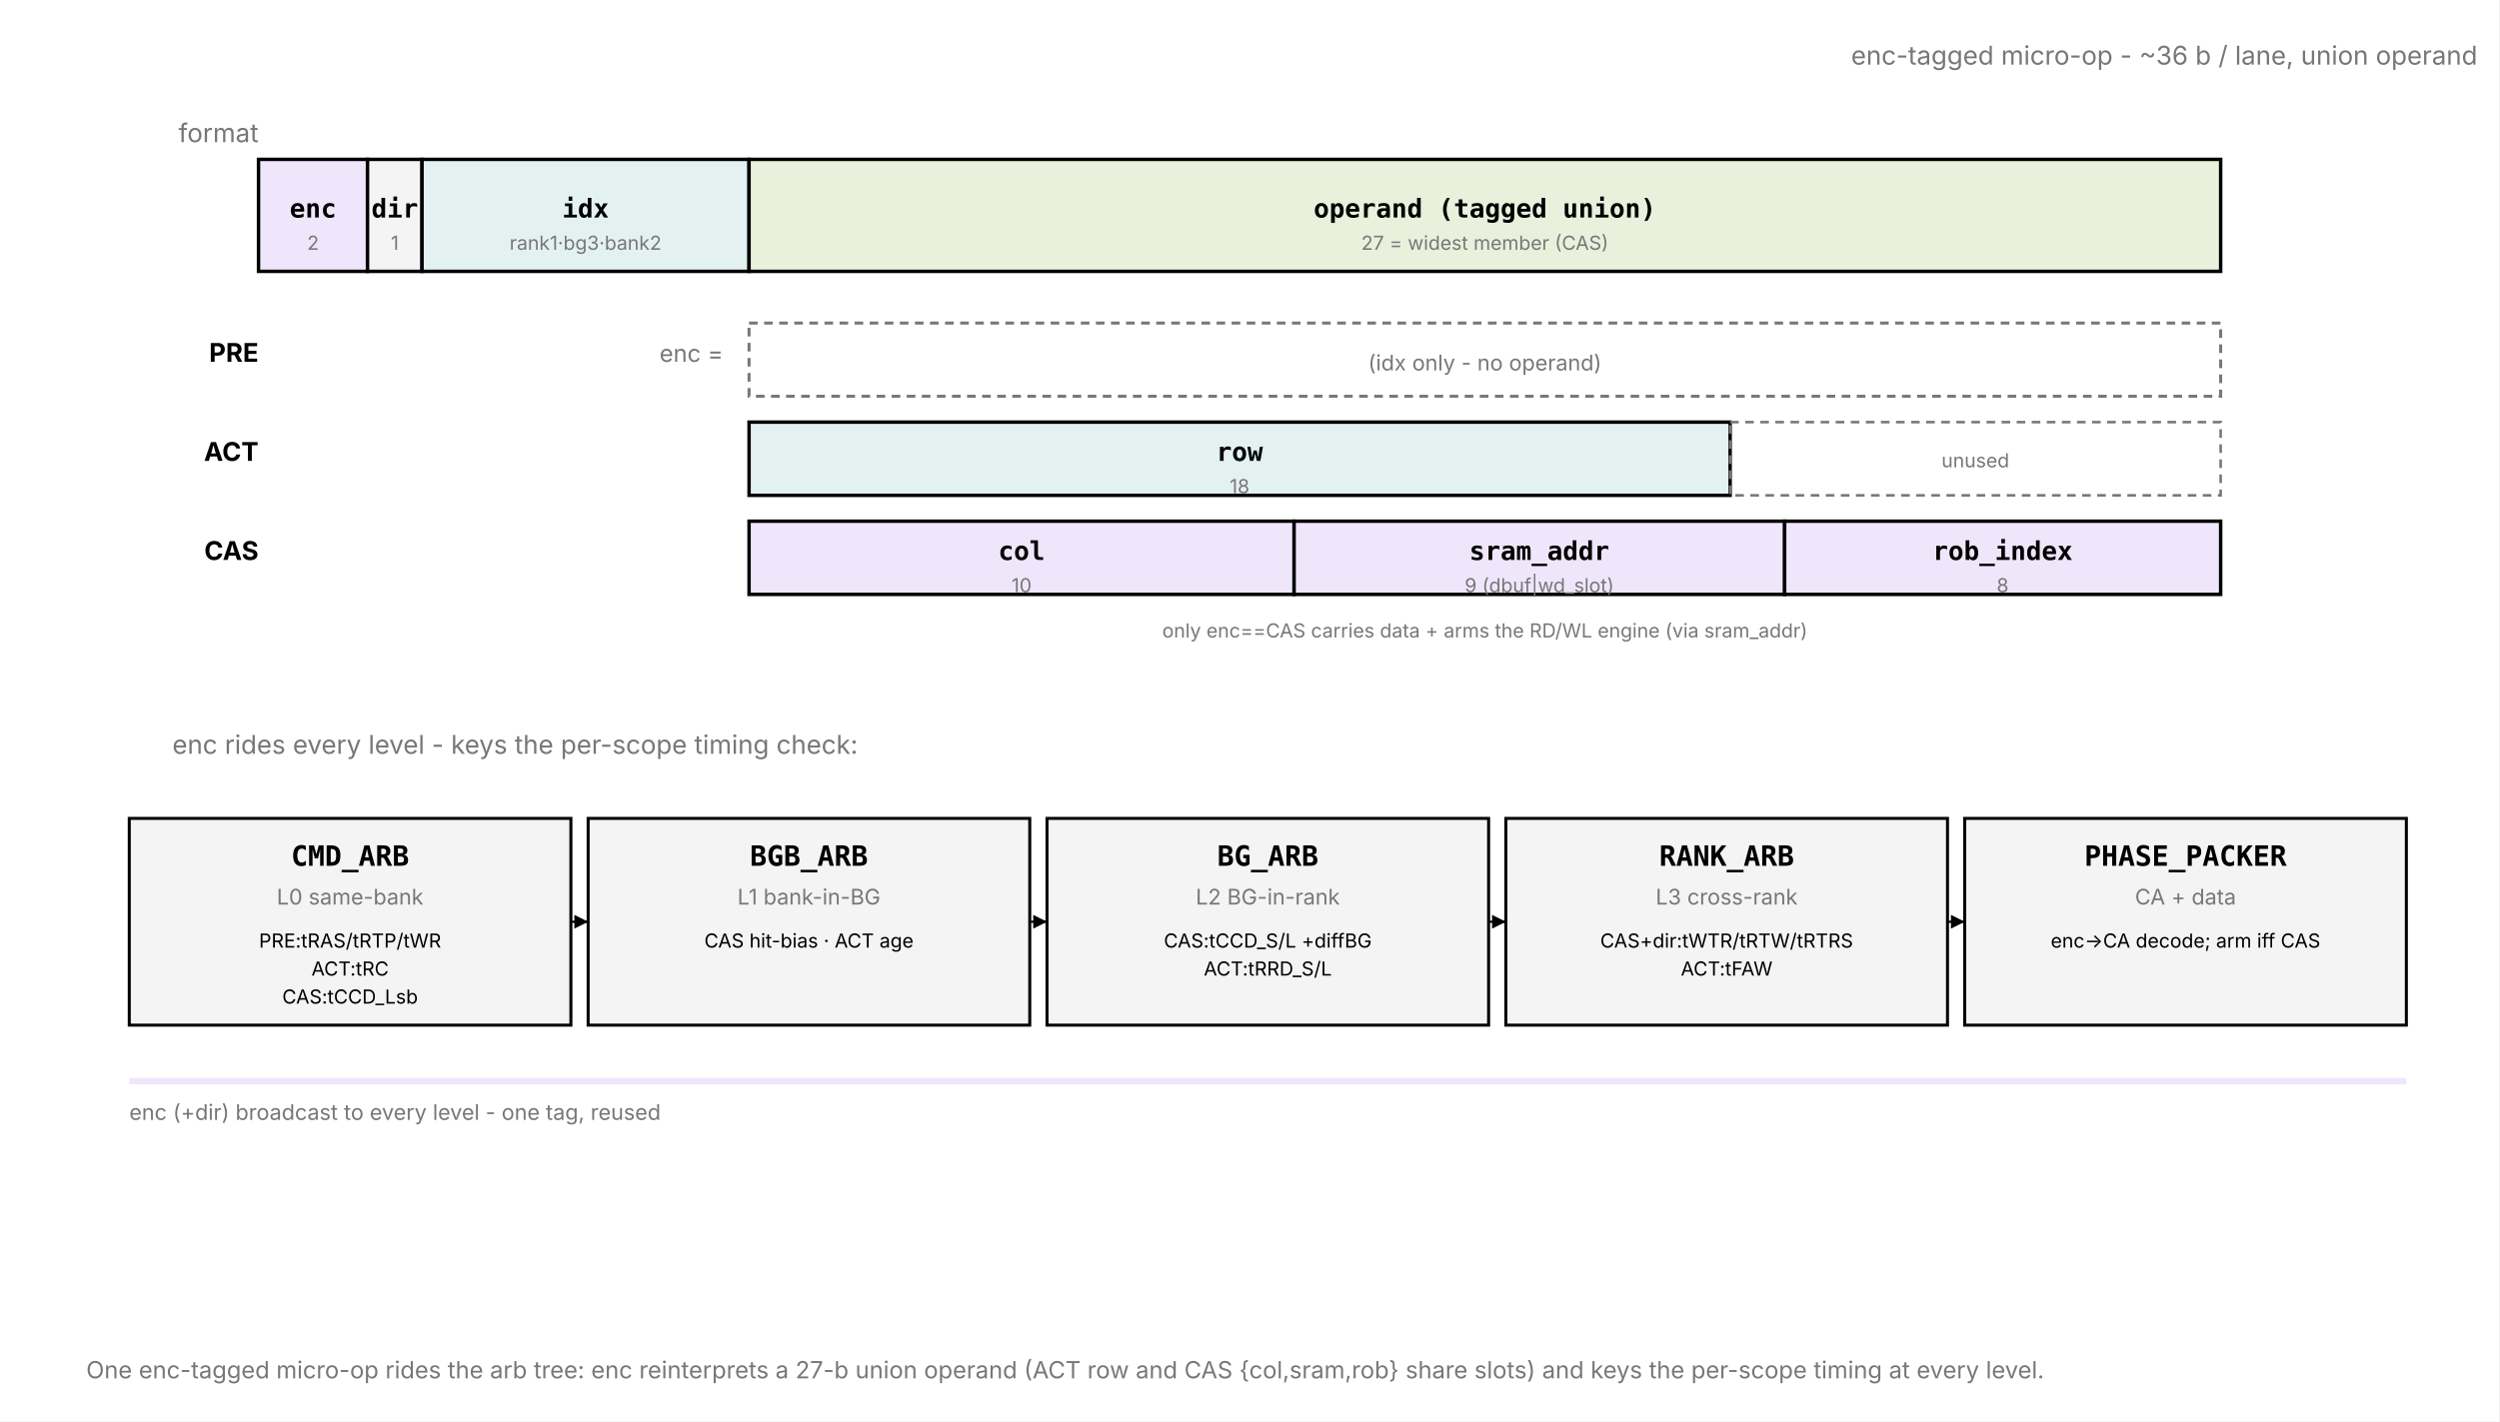
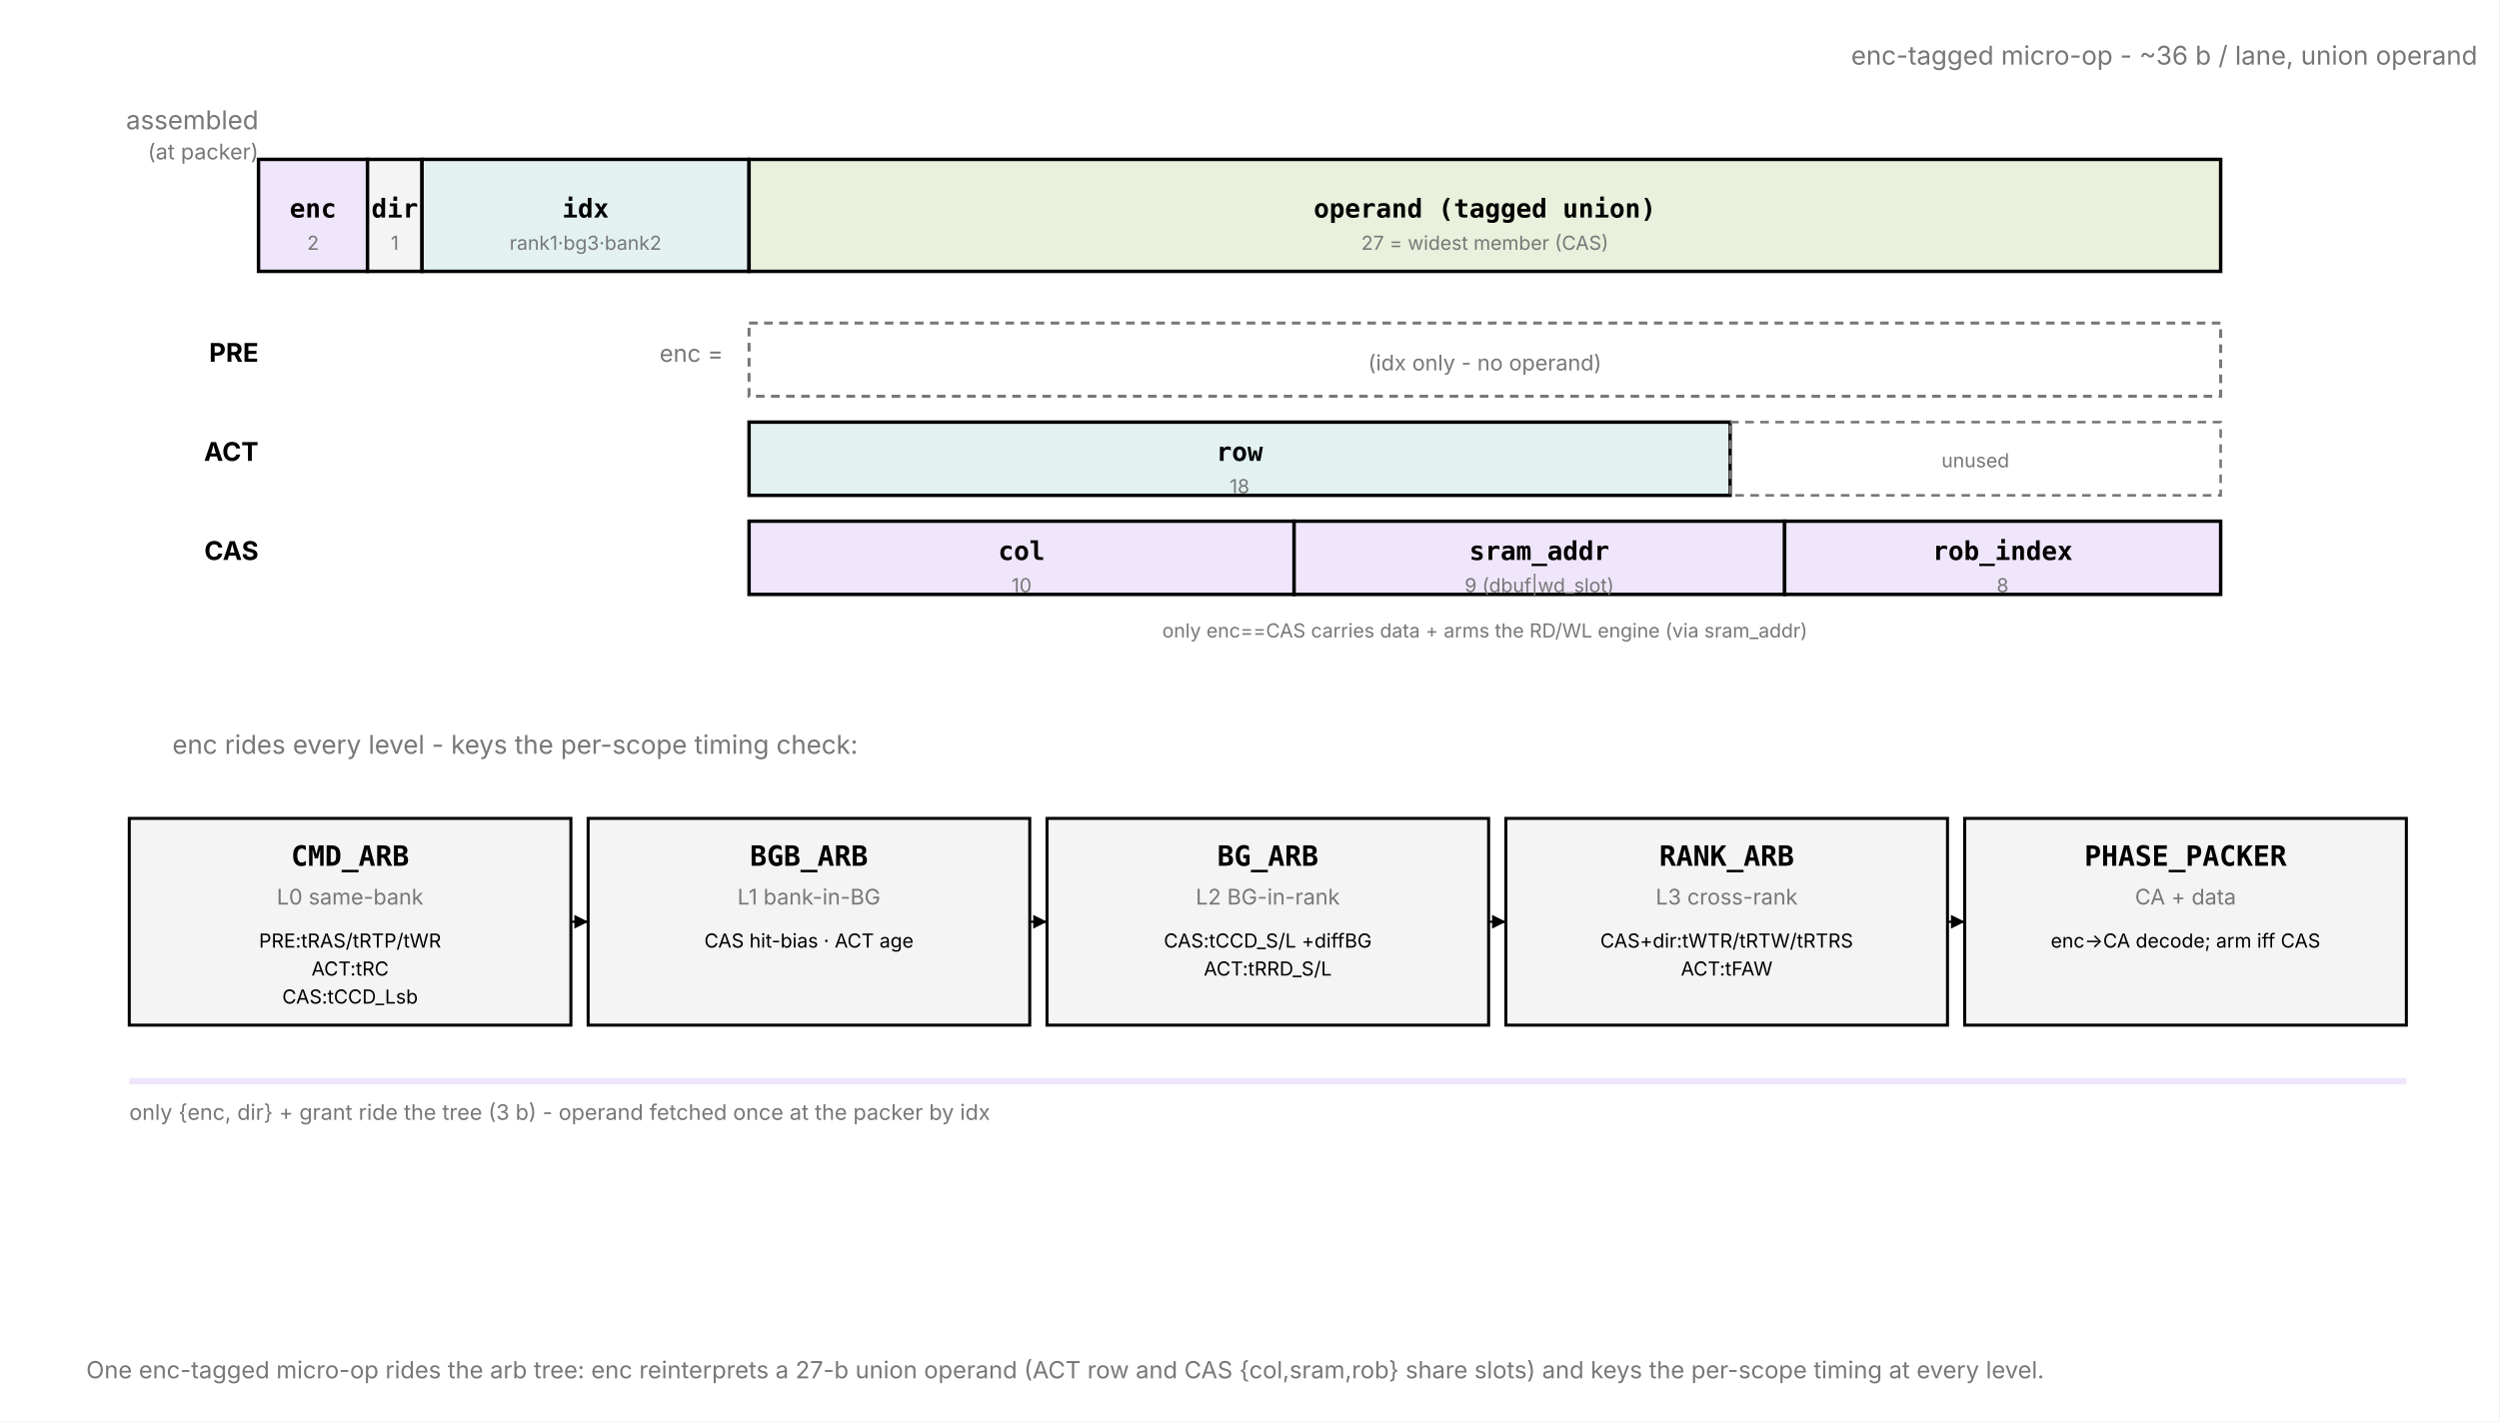
<svg xmlns="http://www.w3.org/2000/svg" width="1160" height="660" viewBox="0 0 1160 660" font-family="Inter, DejaVu Sans, sans-serif">
  <defs>
    <marker id="arw" viewBox="0 0 10 10" refX="9" refY="5" markerWidth="8" markerHeight="8" orient="auto-start-reverse">
      <path d="M1 1L9 5L1 9Z" fill="#000000" />
    </marker>
  </defs>
  <rect width="1160" height="660" fill="#ffffff" />
  <text x="1150" y="30" font-size="12" font-family="Inter, DejaVu Sans, sans-serif" text-anchor="end" fill="#777777">enc-tagged micro-op  -  ~36 b / lane, union operand</text>
-   <text x="120" y="66" font-size="12" font-family="Inter, DejaVu Sans, sans-serif" text-anchor="end" fill="#777777">format</text>
+   <text x="120" y="60" font-size="12" font-family="Inter, DejaVu Sans, sans-serif" text-anchor="end" fill="#777777">assembled</text>
+   <text x="120" y="74" font-size="10" font-family="Inter, DejaVu Sans, sans-serif" text-anchor="end" fill="#777777">(at packer)</text>
  <rect x="120.0" y="74" width="50.6" height="52" fill="#efe6fb" stroke="#000000" stroke-width="1.6" />
  <text x="145.3" y="101.0" font-size="12" font-family="JetBrains Mono, DejaVu Sans Mono, monospace" text-anchor="middle" fill="#000000" font-weight="bold">enc</text>
  <text x="145.3" y="116.0" font-size="9" font-family="Inter, DejaVu Sans, sans-serif" text-anchor="middle" fill="#777777">2</text>
  <rect x="170.6" y="74" width="25.3" height="52" fill="#f4f4f4" stroke="#000000" stroke-width="1.6" />
  <text x="183.25" y="101.0" font-size="12" font-family="JetBrains Mono, DejaVu Sans Mono, monospace" text-anchor="middle" fill="#000000" font-weight="bold">dir</text>
  <text x="183.25" y="116.0" font-size="9" font-family="Inter, DejaVu Sans, sans-serif" text-anchor="middle" fill="#777777">1</text>
  <rect x="195.9" y="74" width="151.8" height="52" fill="#e3f2f1" stroke="#000000" stroke-width="1.6" />
  <text x="271.8" y="101.0" font-size="12" font-family="JetBrains Mono, DejaVu Sans Mono, monospace" text-anchor="middle" fill="#000000" font-weight="bold">idx</text>
  <text x="271.8" y="116.0" font-size="9" font-family="Inter, DejaVu Sans, sans-serif" text-anchor="middle" fill="#777777">rank1·bg3·bank2</text>
  <rect x="347.7" y="74" width="683.1" height="52" fill="#e9f0dc" stroke="#000000" stroke-width="1.6" />
  <text x="689.25" y="101.0" font-size="12" font-family="JetBrains Mono, DejaVu Sans Mono, monospace" text-anchor="middle" fill="#000000" font-weight="bold">operand  (tagged union)</text>
  <text x="689.25" y="116.0" font-size="9" font-family="Inter, DejaVu Sans, sans-serif" text-anchor="middle" fill="#777777">27 = widest member (CAS)</text>
  <text x="335.7" y="168" font-size="11" font-family="Inter, DejaVu Sans, sans-serif" text-anchor="end" fill="#777777">enc =</text>
  <text x="120" y="168" font-size="12" font-family="Inter, DejaVu Sans, sans-serif" text-anchor="end" fill="#000000" font-weight="bold">PRE</text>
  <rect x="347.7" y="150" width="683.1" height="34" fill="none" stroke="#777777" stroke-width="1.4" stroke-dasharray="4 3" />
  <text x="689.25" y="172" font-size="10" font-family="Inter, DejaVu Sans, sans-serif" text-anchor="middle" fill="#777777">(idx only - no operand)</text>
  <text x="120" y="214" font-size="12" font-family="Inter, DejaVu Sans, sans-serif" text-anchor="end" fill="#000000" font-weight="bold">ACT</text>
  <rect x="347.7" y="196" width="455.4" height="34" fill="#e3f2f1" stroke="#000000" stroke-width="1.6" />
  <text x="575.4" y="214.0" font-size="12" font-family="JetBrains Mono, DejaVu Sans Mono, monospace" text-anchor="middle" fill="#000000" font-weight="bold">row</text>
  <text x="575.4" y="229.0" font-size="9" font-family="Inter, DejaVu Sans, sans-serif" text-anchor="middle" fill="#777777">18</text>
  <rect x="803.1" y="196" width="227.7" height="34" fill="none" stroke="#777777" stroke-width="1.2" stroke-dasharray="4 3" />
  <text x="916.95" y="217" font-size="9" font-family="Inter, DejaVu Sans, sans-serif" text-anchor="middle" fill="#777777">unused</text>
  <text x="120" y="260" font-size="12" font-family="Inter, DejaVu Sans, sans-serif" text-anchor="end" fill="#000000" font-weight="bold">CAS</text>
  <rect x="347.7" y="242" width="253.0" height="34" fill="#efe6fb" stroke="#000000" stroke-width="1.6" />
  <text x="474.2" y="260.0" font-size="12" font-family="JetBrains Mono, DejaVu Sans Mono, monospace" text-anchor="middle" fill="#000000" font-weight="bold">col</text>
  <text x="474.2" y="275.0" font-size="9" font-family="Inter, DejaVu Sans, sans-serif" text-anchor="middle" fill="#777777">10</text>
  <rect x="600.7" y="242" width="227.7" height="34" fill="#efe6fb" stroke="#000000" stroke-width="1.6" />
  <text x="714.55" y="260.0" font-size="12" font-family="JetBrains Mono, DejaVu Sans Mono, monospace" text-anchor="middle" fill="#000000" font-weight="bold">sram_addr</text>
  <text x="714.55" y="275.0" font-size="9" font-family="Inter, DejaVu Sans, sans-serif" text-anchor="middle" fill="#777777">9  (dbuf|wd_slot)</text>
  <rect x="828.4" y="242" width="202.4" height="34" fill="#efe6fb" stroke="#000000" stroke-width="1.6" />
  <text x="929.6" y="260.0" font-size="12" font-family="JetBrains Mono, DejaVu Sans Mono, monospace" text-anchor="middle" fill="#000000" font-weight="bold">rob_index</text>
  <text x="929.6" y="275.0" font-size="9" font-family="Inter, DejaVu Sans, sans-serif" text-anchor="middle" fill="#777777">8</text>
  <text x="689.25" y="296" font-size="9" font-family="Inter, DejaVu Sans, sans-serif" text-anchor="middle" fill="#777777">only enc==CAS carries data + arms the RD/WL engine (via sram_addr)</text>
  <text x="80" y="350" font-size="12" font-family="Inter, DejaVu Sans, sans-serif" text-anchor="start" fill="#777777">enc rides every level - keys the per-scope timing check:</text>
  <rect x="60" y="380" width="205" height="96" fill="#f4f4f4" stroke="#000000" stroke-width="1.4" />
  <text x="162.5" y="402" font-size="13" font-family="JetBrains Mono, DejaVu Sans Mono, monospace" text-anchor="middle" fill="#000000" font-weight="bold">CMD_ARB</text>
  <text x="162.5" y="420" font-size="10" font-family="Inter, DejaVu Sans, sans-serif" text-anchor="middle" fill="#777777">L0 same-bank</text>
  <text x="162.5" y="440" font-size="9" font-family="Inter, DejaVu Sans, sans-serif" text-anchor="middle" fill="#000000">PRE:tRAS/tRTP/tWR</text>
  <text x="162.5" y="453" font-size="9" font-family="Inter, DejaVu Sans, sans-serif" text-anchor="middle" fill="#000000">ACT:tRC</text>
  <text x="162.5" y="466" font-size="9" font-family="Inter, DejaVu Sans, sans-serif" text-anchor="middle" fill="#000000">CAS:tCCD_Lsb</text>
  <line x1="265" y1="428.0" x2="273" y2="428.0" stroke="#000000" stroke-width="1.0" marker-end="url(#arw)" />
  <rect x="273" y="380" width="205" height="96" fill="#f4f4f4" stroke="#000000" stroke-width="1.4" />
  <text x="375.5" y="402" font-size="13" font-family="JetBrains Mono, DejaVu Sans Mono, monospace" text-anchor="middle" fill="#000000" font-weight="bold">BGB_ARB</text>
  <text x="375.5" y="420" font-size="10" font-family="Inter, DejaVu Sans, sans-serif" text-anchor="middle" fill="#777777">L1 bank-in-BG</text>
  <text x="375.5" y="440" font-size="9" font-family="Inter, DejaVu Sans, sans-serif" text-anchor="middle" fill="#000000">CAS hit-bias · ACT age</text>
  <line x1="478" y1="428.0" x2="486" y2="428.0" stroke="#000000" stroke-width="1.0" marker-end="url(#arw)" />
  <rect x="486" y="380" width="205" height="96" fill="#f4f4f4" stroke="#000000" stroke-width="1.4" />
  <text x="588.5" y="402" font-size="13" font-family="JetBrains Mono, DejaVu Sans Mono, monospace" text-anchor="middle" fill="#000000" font-weight="bold">BG_ARB</text>
  <text x="588.5" y="420" font-size="10" font-family="Inter, DejaVu Sans, sans-serif" text-anchor="middle" fill="#777777">L2 BG-in-rank</text>
  <text x="588.5" y="440" font-size="9" font-family="Inter, DejaVu Sans, sans-serif" text-anchor="middle" fill="#000000">CAS:tCCD_S/L +diffBG</text>
  <text x="588.5" y="453" font-size="9" font-family="Inter, DejaVu Sans, sans-serif" text-anchor="middle" fill="#000000">ACT:tRRD_S/L</text>
  <line x1="691" y1="428.0" x2="699" y2="428.0" stroke="#000000" stroke-width="1.0" marker-end="url(#arw)" />
  <rect x="699" y="380" width="205" height="96" fill="#f4f4f4" stroke="#000000" stroke-width="1.4" />
  <text x="801.5" y="402" font-size="13" font-family="JetBrains Mono, DejaVu Sans Mono, monospace" text-anchor="middle" fill="#000000" font-weight="bold">RANK_ARB</text>
  <text x="801.5" y="420" font-size="10" font-family="Inter, DejaVu Sans, sans-serif" text-anchor="middle" fill="#777777">L3 cross-rank</text>
  <text x="801.5" y="440" font-size="9" font-family="Inter, DejaVu Sans, sans-serif" text-anchor="middle" fill="#000000">CAS+dir:tWTR/tRTW/tRTRS</text>
  <text x="801.5" y="453" font-size="9" font-family="Inter, DejaVu Sans, sans-serif" text-anchor="middle" fill="#000000">ACT:tFAW</text>
  <line x1="904" y1="428.0" x2="912" y2="428.0" stroke="#000000" stroke-width="1.0" marker-end="url(#arw)" />
  <rect x="912" y="380" width="205" height="96" fill="#f4f4f4" stroke="#000000" stroke-width="1.4" />
  <text x="1014.5" y="402" font-size="13" font-family="JetBrains Mono, DejaVu Sans Mono, monospace" text-anchor="middle" fill="#000000" font-weight="bold">PHASE_PACKER</text>
  <text x="1014.5" y="420" font-size="10" font-family="Inter, DejaVu Sans, sans-serif" text-anchor="middle" fill="#777777">CA + data</text>
  <text x="1014.5" y="440" font-size="9" font-family="Inter, DejaVu Sans, sans-serif" text-anchor="middle" fill="#000000">enc-&gt;CA decode; arm iff CAS</text>
  <line x1="60" y1="502" x2="1117" y2="502" stroke="#efe6fb" stroke-width="3" />
-   <text x="60" y="520" font-size="10" font-family="Inter, DejaVu Sans, sans-serif" text-anchor="start" fill="#777777">enc (+dir) broadcast to every level - one tag, reused</text>
+   <text x="60" y="520" font-size="10" font-family="Inter, DejaVu Sans, sans-serif" text-anchor="start" fill="#777777">only {enc, dir} + grant ride the tree (3 b) - operand fetched once at the packer by idx</text>
  <text x="40" y="640" font-size="11" font-family="Inter, DejaVu Sans, sans-serif" text-anchor="start" fill="#777777">One enc-tagged micro-op rides the arb tree: enc reinterprets a 27-b union operand (ACT row and CAS {col,sram,rob} share slots) and keys the per-scope timing at every level.</text>
</svg>
